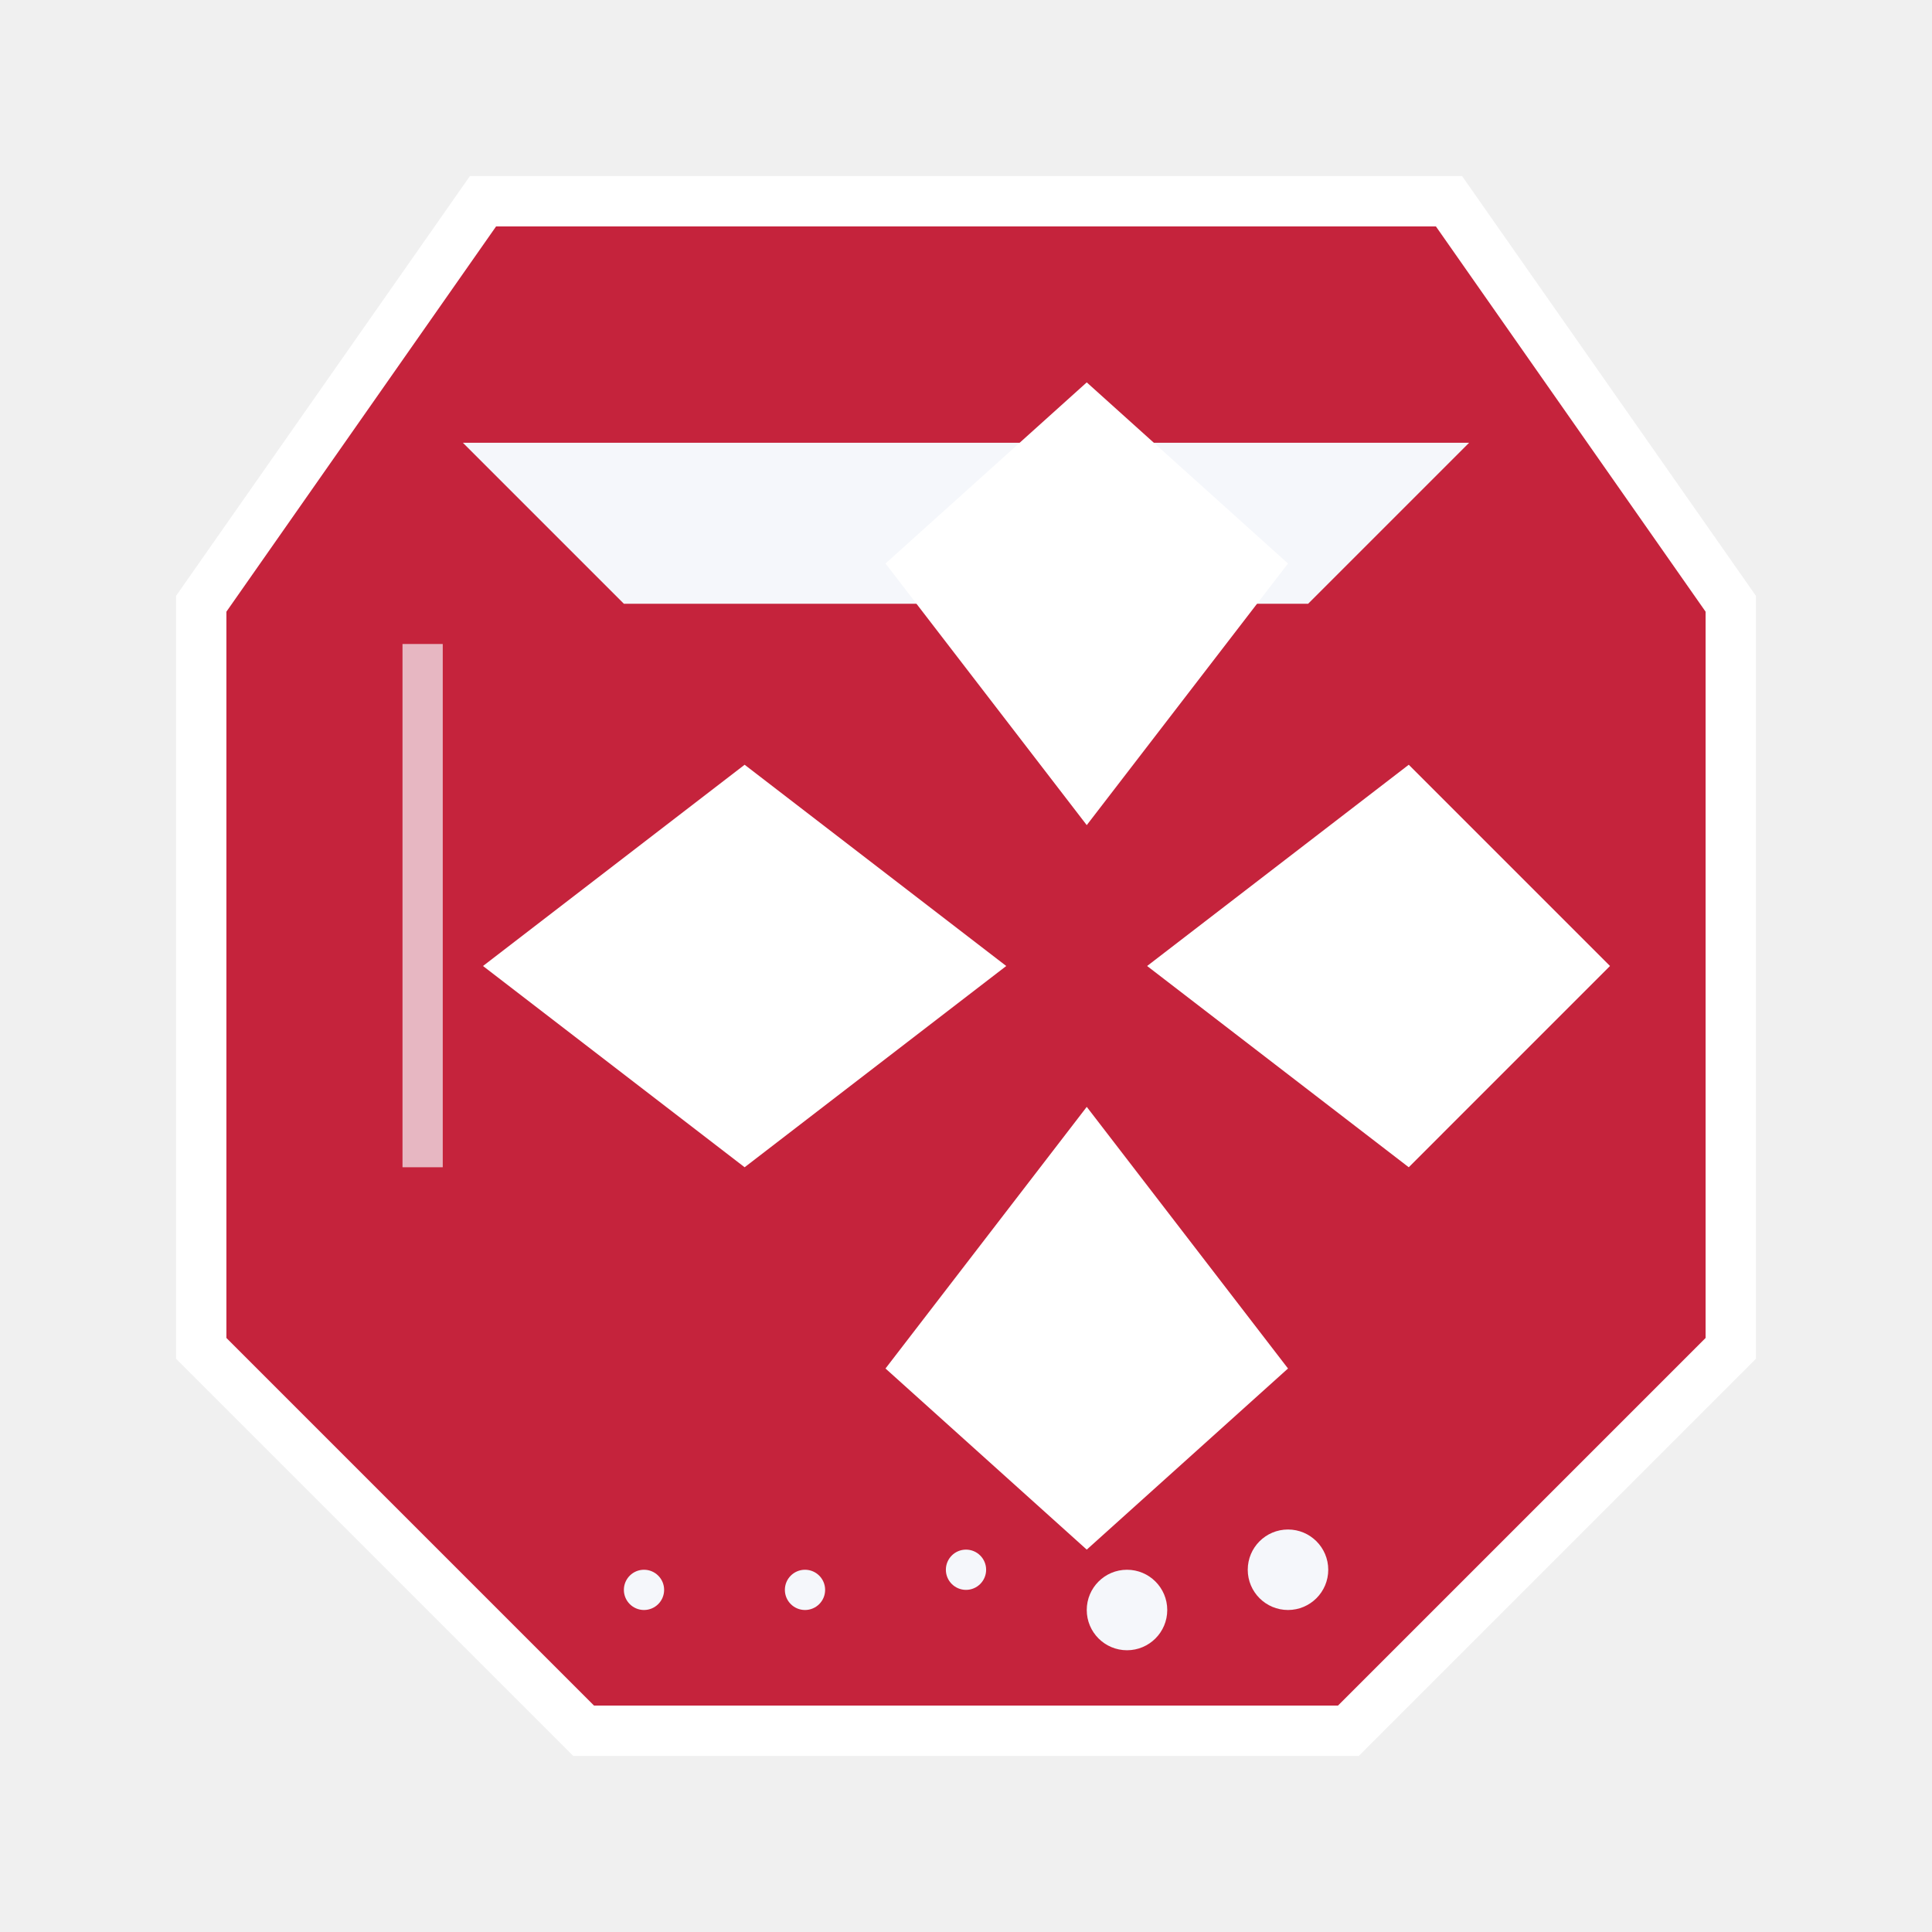
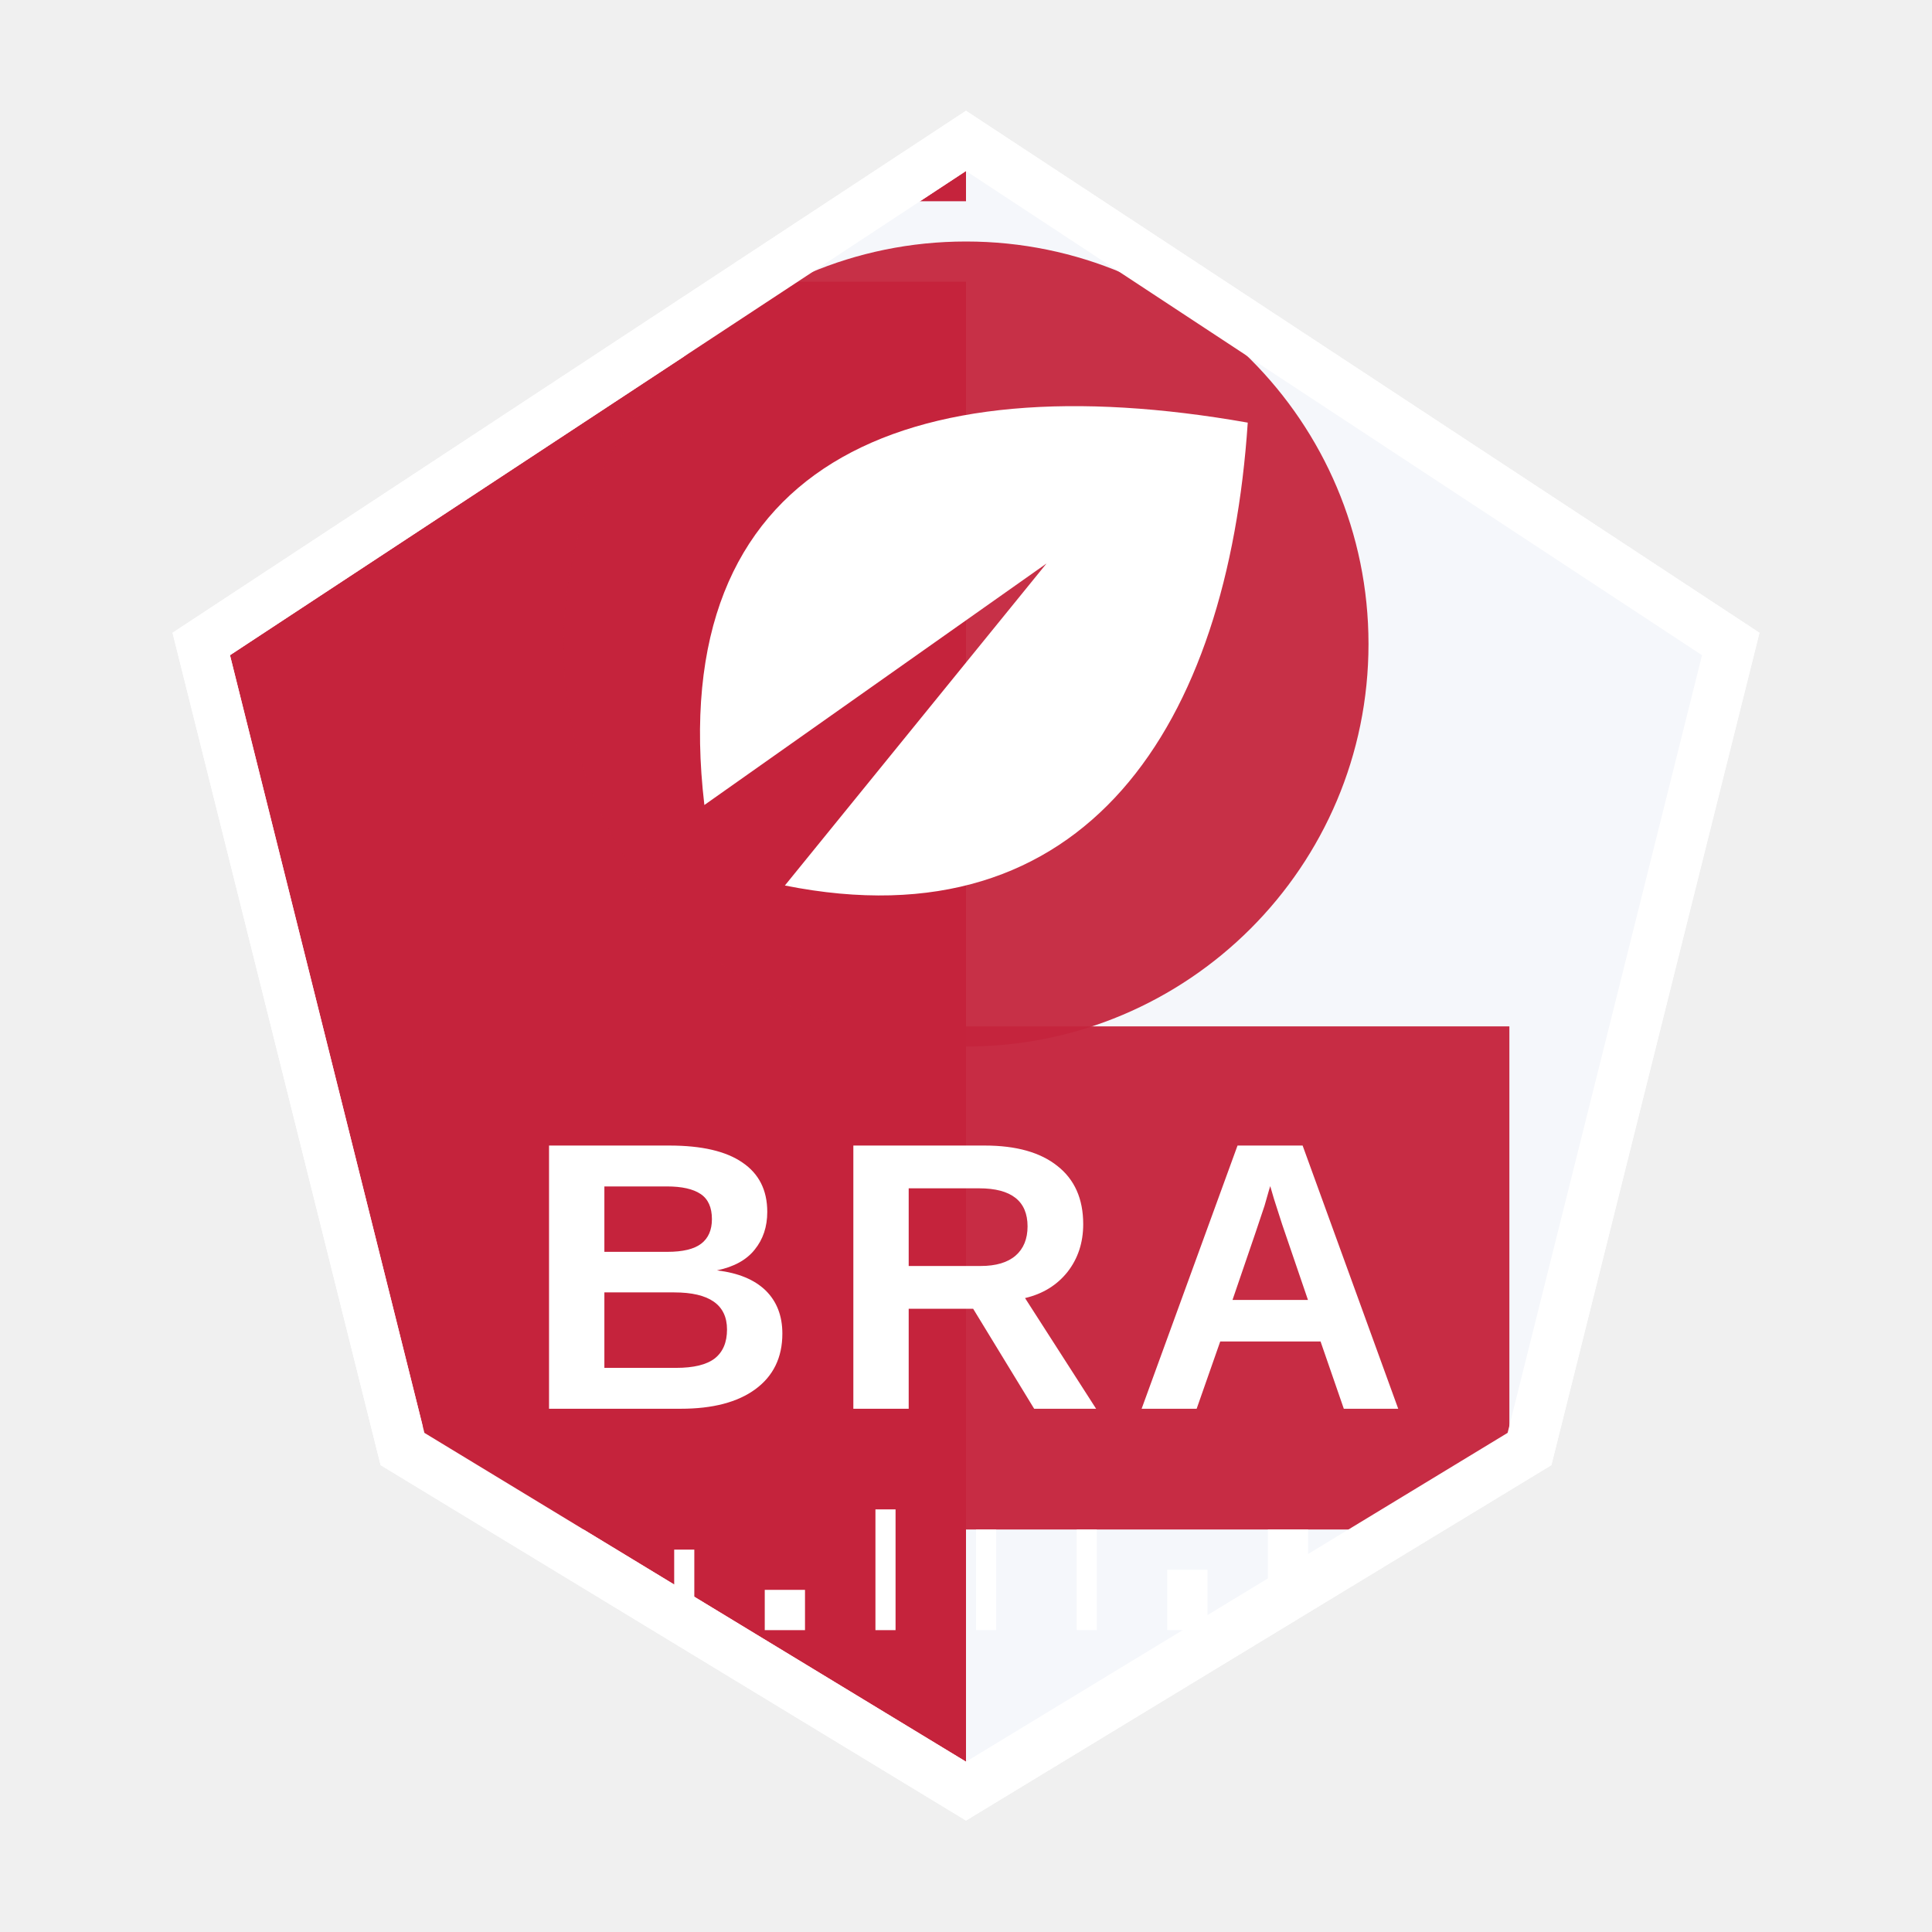
<svg xmlns="http://www.w3.org/2000/svg" viewBox="0 0 96 96" width="96" height="96" role="img">
-   <path d="M24 10H72L86 30V67L67 86H29L10 67V30Z" fill="#c5233c" stroke="#ffffff" stroke-width="2.5" />
-   <path d="M23 22h50l-8 8H31Z" fill="#f5f7fb" />
-   <g fill="#ffffff" transform="rotate(270 48 48)">
-     <path d="m48 24 10 13-10 13-10-13Zm-20 20 13 10-13 10-9-10Zm40 0 9 10-9 10-13-10ZM48 57l10 13-10 10-10-10Z" />
+   <defs>
+     <clipPath id="crest">
+       <path d="M48 7 86 32 76 72 48 89 20 72 10 32Z" />
+     </clipPath>
+   </defs>
+   <path d="M48 7 86 32 76 72 48 89 20 72 10 32Z" fill="#c5233c" stroke="#ffffff" stroke-width="2.5" />
+   <g clip-path="url(#crest)">
+     <path d="M48 7h42v84H48Z" fill="#f5f7fb" />
+     <path d="M22 12H74" stroke="#f5f7fb" stroke-width="4" />
+     <circle cx="48" cy="32" r="20" fill="#c5233c" opacity=".94" />
+     <g style="color:#ffffff" fill="#ffffff" stroke-linejoin="round">
+       <path d="M35 40c-2-17 10-22 27-19-1 15-8 26-23 23l13-16-17 12Z" />
+     </g>
+     <path d="M21 51H75V76H21Z" fill="#c5233c" opacity=".96" />
+     <text x="48" y="70" fill="#ffffff" text-anchor="middle" font-family="Arial,Helvetica,sans-serif" font-size="19" font-weight="900" letter-spacing="1.4">BRA</text>
+     <g>
+       <path d="M29 81v-3" stroke="#ffffff" stroke-width="2" />
+       <path d="M34 81v-4" stroke="#ffffff" stroke-width="1" />
+       <path d="M39 81v-2" stroke="#ffffff" stroke-width="2" />
+       <path d="M44 81v-6" stroke="#ffffff" stroke-width="1" />
+       <path d="M49 81v-5" stroke="#ffffff" stroke-width="1" />
+       <path d="M54 81v-5" stroke="#ffffff" stroke-width="1" />
+       <path d="M59 81v-3" stroke="#ffffff" stroke-width="2" />
+       <path d="M64 81v-5" stroke="#ffffff" stroke-width="2" />
+     </g>
  </g>
-   <g fill="#f5f7fb">
-     <circle cx="32" cy="79" r="1" />
-     <circle cx="40" cy="79" r="1" />
-     <circle cx="48" cy="78" r="1" />
-     <circle cx="56" cy="80" r="2" />
-     <circle cx="64" cy="78" r="2" />
-   </g>
-   <path d="M21 32v26" stroke="#f5f7fb" stroke-width="2" opacity=".7" />
+   <path d="M48 7 86 32 76 72 48 89 20 72 10 32Z" fill="none" stroke="#ffffff" stroke-width="2.5" />
</svg>
